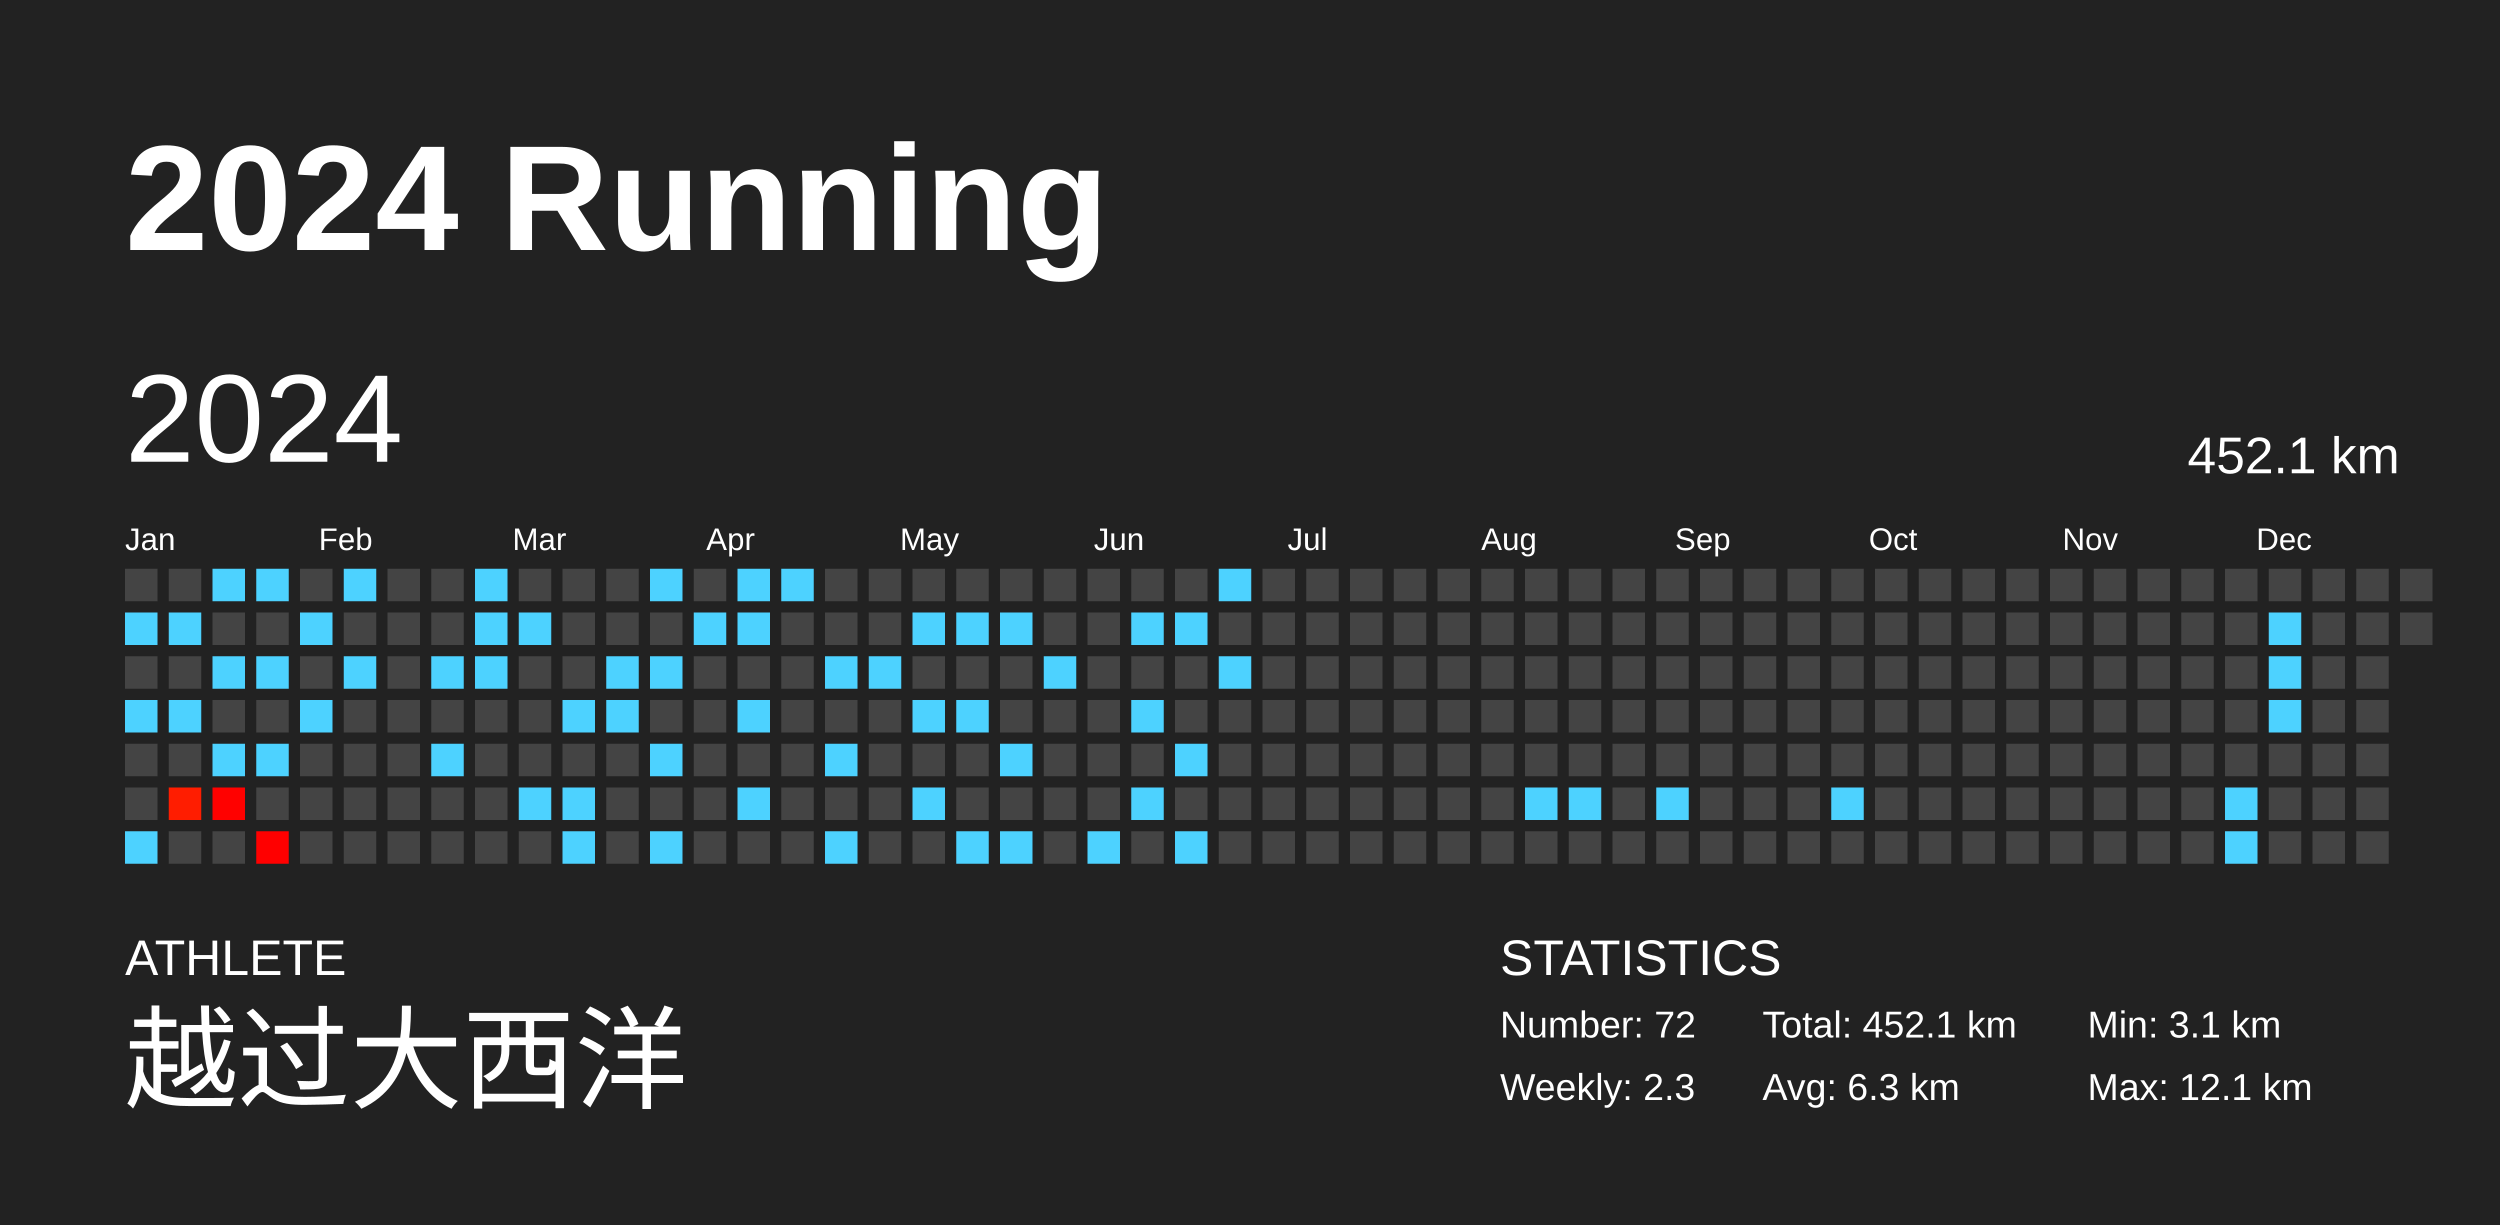
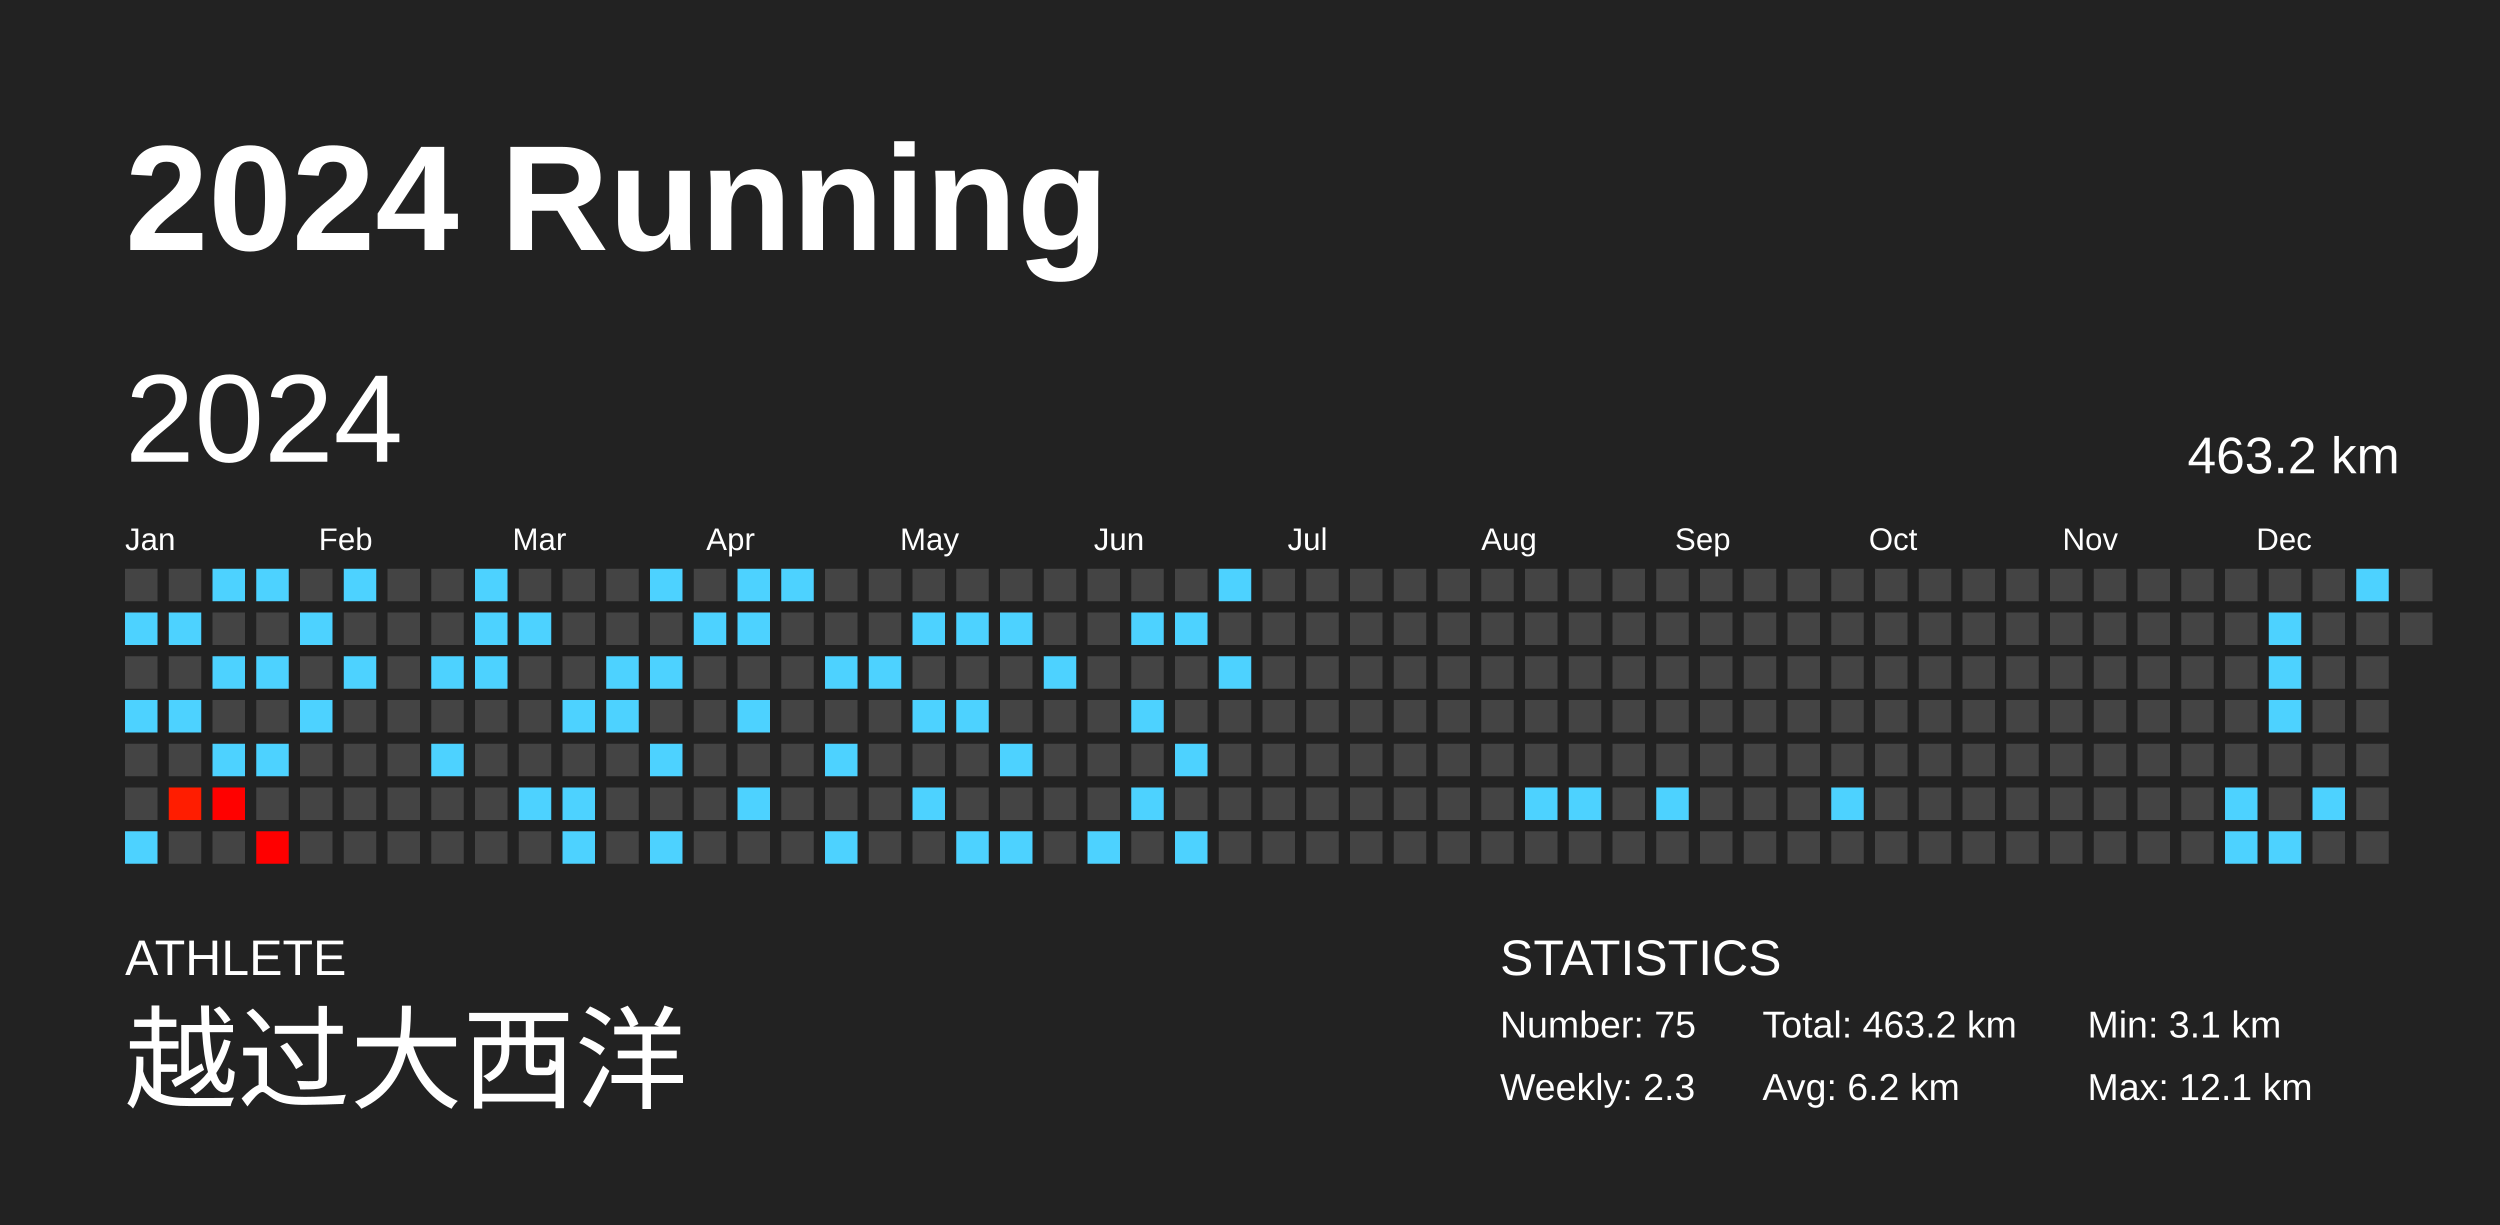
<svg xmlns="http://www.w3.org/2000/svg" baseProfile="full" height="98mm" version="1.1" viewBox="0,0,200,98" width="200mm">
  <defs />
  <rect fill="#222222" height="98" width="200" x="0" y="0" />
  <text fill="#FFFFFF" style="font-size:12px; font-family:Arial; font-weight:bold;" x="10" y="20">2024 Running</text>
  <text fill="#FFFFFF" style="font-size:4px; font-family:Arial" x="10" y="78">ATHLETE</text>
  <text fill="#FFFFFF" style="font-size:9px; font-family:Arial" x="10" y="88">越过大西洋</text>
  <text fill="#FFFFFF" style="font-size:4px; font-family:Arial" x="120" y="78">STATISTICS</text>
-   <text fill="#FFFFFF" style="font-size:3px; font-family:Arial" x="120" y="83">Number: 72</text>
+   <text fill="#FFFFFF" style="font-size:3px; font-family:Arial" x="120" y="83">Number: 75</text>
  <text fill="#FFFFFF" style="font-size:3px; font-family:Arial" x="120" y="88">Weekly: 2.3</text>
-   <text fill="#FFFFFF" style="font-size:3px; font-family:Arial" x="141" y="83">Total: 452.1 km</text>
-   <text fill="#FFFFFF" style="font-size:3px; font-family:Arial" x="141" y="88">Avg: 6.3 km</text>
+   <text fill="#FFFFFF" style="font-size:3px; font-family:Arial" x="141" y="83">Total: 463.2 km</text>
+   <text fill="#FFFFFF" style="font-size:3px; font-family:Arial" x="141" y="88">Avg: 6.2 km</text>
  <text fill="#FFFFFF" style="font-size:3px; font-family:Arial" x="167" y="83">Min: 3.1 km</text>
  <text fill="#FFFFFF" style="font-size:3px; font-family:Arial" x="167" y="88">Max: 12.1 km</text>
  <text dominant-baseline="hanging" fill="#FFFFFF" style="font-size:10.0px; font-family:Arial;" x="10" y="30">2024</text>
-   <text dominant-baseline="hanging" fill="#FFFFFF" style="font-size:4.125px; font-family:Arial;" x="175" y="35">452.1 km</text>
+   <text dominant-baseline="hanging" fill="#FFFFFF" style="font-size:4.125px; font-family:Arial;" x="175" y="35">463.2 km</text>
  <text fill="#FFFFFF" style="font-size:2.5px; font-family:Arial" x="10.0" y="44">Jan</text>
  <text fill="#FFFFFF" style="font-size:2.5px; font-family:Arial" x="25.5" y="44">Feb</text>
  <text fill="#FFFFFF" style="font-size:2.5px; font-family:Arial" x="41.0" y="44">Mar</text>
  <text fill="#FFFFFF" style="font-size:2.5px; font-family:Arial" x="56.5" y="44">Apr</text>
  <text fill="#FFFFFF" style="font-size:2.5px; font-family:Arial" x="72.0" y="44">May</text>
  <text fill="#FFFFFF" style="font-size:2.5px; font-family:Arial" x="87.5" y="44">Jun</text>
  <text fill="#FFFFFF" style="font-size:2.5px; font-family:Arial" x="103.0" y="44">Jul</text>
  <text fill="#FFFFFF" style="font-size:2.5px; font-family:Arial" x="118.5" y="44">Aug</text>
  <text fill="#FFFFFF" style="font-size:2.5px; font-family:Arial" x="134.0" y="44">Sep</text>
  <text fill="#FFFFFF" style="font-size:2.5px; font-family:Arial" x="149.5" y="44">Oct</text>
  <text fill="#FFFFFF" style="font-size:2.5px; font-family:Arial" x="165.0" y="44">Nov</text>
  <text fill="#FFFFFF" style="font-size:2.5px; font-family:Arial" x="180.5" y="44">Dec</text>
  <rect fill="#444444" height="2.6" width="2.6" x="10.0" y="45.5" />
  <rect fill="#4dd2ff" height="2.6" width="2.6" x="10.0" y="49.0" />
  <rect fill="#444444" height="2.6" width="2.6" x="10.0" y="52.5" />
  <rect fill="#4dd2ff" height="2.6" width="2.6" x="10.0" y="56.0" />
  <rect fill="#444444" height="2.6" width="2.6" x="10.0" y="59.5" />
  <rect fill="#444444" height="2.6" width="2.6" x="10.0" y="63.0" />
  <rect fill="#4dd2ff" height="2.6" width="2.6" x="10.0" y="66.5" />
  <rect fill="#444444" height="2.6" width="2.6" x="13.5" y="45.5" />
  <rect fill="#4dd2ff" height="2.6" width="2.6" x="13.5" y="49.0" />
  <rect fill="#444444" height="2.6" width="2.6" x="13.5" y="52.5" />
  <rect fill="#4dd2ff" height="2.6" width="2.6" x="13.5" y="56.0" />
  <rect fill="#444444" height="2.6" width="2.6" x="13.5" y="59.5" />
  <rect fill="#ff1d00" height="2.6" width="2.6" x="13.5" y="63.0" />
  <rect fill="#444444" height="2.6" width="2.6" x="13.5" y="66.5" />
  <rect fill="#4dd2ff" height="2.6" width="2.6" x="17.0" y="45.5" />
  <rect fill="#444444" height="2.6" width="2.6" x="17.0" y="49.0" />
  <rect fill="#4dd2ff" height="2.6" width="2.6" x="17.0" y="52.5" />
  <rect fill="#444444" height="2.6" width="2.6" x="17.0" y="56.0" />
  <rect fill="#4dd2ff" height="2.6" width="2.6" x="17.0" y="59.5" />
  <rect fill="#ff0100" height="2.6" width="2.6" x="17.0" y="63.0" />
  <rect fill="#444444" height="2.6" width="2.6" x="17.0" y="66.5" />
  <rect fill="#4dd2ff" height="2.6" width="2.6" x="20.5" y="45.5" />
  <rect fill="#444444" height="2.6" width="2.6" x="20.5" y="49.0" />
  <rect fill="#4dd2ff" height="2.6" width="2.6" x="20.5" y="52.5" />
  <rect fill="#444444" height="2.6" width="2.6" x="20.5" y="56.0" />
  <rect fill="#4dd2ff" height="2.6" width="2.6" x="20.5" y="59.5" />
  <rect fill="#444444" height="2.6" width="2.6" x="20.5" y="63.0" />
  <rect fill="#ff0000" height="2.6" width="2.6" x="20.5" y="66.5" />
  <rect fill="#444444" height="2.6" width="2.6" x="24.0" y="45.5" />
  <rect fill="#4dd2ff" height="2.6" width="2.6" x="24.0" y="49.0" />
  <rect fill="#444444" height="2.6" width="2.6" x="24.0" y="52.5" />
  <rect fill="#4dd2ff" height="2.6" width="2.6" x="24.0" y="56.0" />
  <rect fill="#444444" height="2.6" width="2.6" x="24.0" y="59.5" />
  <rect fill="#444444" height="2.6" width="2.6" x="24.0" y="63.0" />
  <rect fill="#444444" height="2.6" width="2.6" x="24.0" y="66.5" />
  <rect fill="#4dd2ff" height="2.6" width="2.6" x="27.5" y="45.5" />
  <rect fill="#444444" height="2.6" width="2.6" x="27.5" y="49.0" />
  <rect fill="#4dd2ff" height="2.6" width="2.6" x="27.5" y="52.5" />
  <rect fill="#444444" height="2.6" width="2.6" x="27.5" y="56.0" />
  <rect fill="#444444" height="2.6" width="2.6" x="27.5" y="59.5" />
  <rect fill="#444444" height="2.6" width="2.6" x="27.5" y="63.0" />
  <rect fill="#444444" height="2.6" width="2.6" x="27.5" y="66.5" />
  <rect fill="#444444" height="2.6" width="2.6" x="31.0" y="45.5" />
  <rect fill="#444444" height="2.6" width="2.6" x="31.0" y="49.0" />
  <rect fill="#444444" height="2.6" width="2.6" x="31.0" y="52.5" />
  <rect fill="#444444" height="2.6" width="2.6" x="31.0" y="56.0" />
  <rect fill="#444444" height="2.6" width="2.6" x="31.0" y="59.5" />
  <rect fill="#444444" height="2.6" width="2.6" x="31.0" y="63.0" />
  <rect fill="#444444" height="2.6" width="2.6" x="31.0" y="66.5" />
  <rect fill="#444444" height="2.6" width="2.6" x="34.5" y="45.5" />
  <rect fill="#444444" height="2.6" width="2.6" x="34.5" y="49.0" />
  <rect fill="#4dd2ff" height="2.6" width="2.6" x="34.5" y="52.5" />
  <rect fill="#444444" height="2.6" width="2.6" x="34.5" y="56.0" />
  <rect fill="#4dd2ff" height="2.6" width="2.6" x="34.5" y="59.5" />
  <rect fill="#444444" height="2.6" width="2.6" x="34.5" y="63.0" />
  <rect fill="#444444" height="2.6" width="2.6" x="34.5" y="66.5" />
  <rect fill="#4dd2ff" height="2.6" width="2.6" x="38.0" y="45.5" />
  <rect fill="#4dd2ff" height="2.6" width="2.6" x="38.0" y="49.0" />
  <rect fill="#4dd2ff" height="2.6" width="2.6" x="38.0" y="52.5" />
  <rect fill="#444444" height="2.6" width="2.6" x="38.0" y="56.0" />
  <rect fill="#444444" height="2.6" width="2.6" x="38.0" y="59.5" />
  <rect fill="#444444" height="2.6" width="2.6" x="38.0" y="63.0" />
  <rect fill="#444444" height="2.6" width="2.6" x="38.0" y="66.5" />
  <rect fill="#444444" height="2.6" width="2.6" x="41.5" y="45.5" />
  <rect fill="#4dd2ff" height="2.6" width="2.6" x="41.5" y="49.0" />
  <rect fill="#444444" height="2.6" width="2.6" x="41.5" y="52.5" />
  <rect fill="#444444" height="2.6" width="2.6" x="41.5" y="56.0" />
  <rect fill="#444444" height="2.6" width="2.6" x="41.5" y="59.5" />
  <rect fill="#4dd2ff" height="2.6" width="2.6" x="41.5" y="63.0" />
  <rect fill="#444444" height="2.6" width="2.6" x="41.5" y="66.5" />
  <rect fill="#444444" height="2.6" width="2.6" x="45.0" y="45.5" />
  <rect fill="#444444" height="2.6" width="2.6" x="45.0" y="49.0" />
  <rect fill="#444444" height="2.6" width="2.6" x="45.0" y="52.5" />
  <rect fill="#4dd2ff" height="2.6" width="2.6" x="45.0" y="56.0" />
  <rect fill="#444444" height="2.6" width="2.6" x="45.0" y="59.5" />
  <rect fill="#4dd2ff" height="2.6" width="2.6" x="45.0" y="63.0" />
  <rect fill="#4dd2ff" height="2.6" width="2.6" x="45.0" y="66.5" />
  <rect fill="#444444" height="2.6" width="2.6" x="48.5" y="45.5" />
  <rect fill="#444444" height="2.6" width="2.6" x="48.5" y="49.0" />
  <rect fill="#4dd2ff" height="2.6" width="2.6" x="48.5" y="52.5" />
  <rect fill="#4dd2ff" height="2.6" width="2.6" x="48.5" y="56.0" />
  <rect fill="#444444" height="2.6" width="2.6" x="48.5" y="59.5" />
  <rect fill="#444444" height="2.6" width="2.6" x="48.5" y="63.0" />
  <rect fill="#444444" height="2.6" width="2.6" x="48.5" y="66.5" />
  <rect fill="#4dd2ff" height="2.6" width="2.6" x="52.0" y="45.5" />
  <rect fill="#444444" height="2.6" width="2.6" x="52.0" y="49.0" />
  <rect fill="#4dd2ff" height="2.6" width="2.6" x="52.0" y="52.5" />
  <rect fill="#444444" height="2.6" width="2.6" x="52.0" y="56.0" />
  <rect fill="#4dd2ff" height="2.6" width="2.6" x="52.0" y="59.5" />
  <rect fill="#444444" height="2.6" width="2.6" x="52.0" y="63.0" />
  <rect fill="#4dd2ff" height="2.6" width="2.6" x="52.0" y="66.5" />
  <rect fill="#444444" height="2.6" width="2.6" x="55.5" y="45.5" />
  <rect fill="#4dd2ff" height="2.6" width="2.6" x="55.5" y="49.0" />
  <rect fill="#444444" height="2.6" width="2.6" x="55.5" y="52.5" />
  <rect fill="#444444" height="2.6" width="2.6" x="55.5" y="56.0" />
  <rect fill="#444444" height="2.6" width="2.6" x="55.5" y="59.5" />
  <rect fill="#444444" height="2.6" width="2.6" x="55.5" y="63.0" />
  <rect fill="#444444" height="2.6" width="2.6" x="55.5" y="66.5" />
  <rect fill="#4dd2ff" height="2.6" width="2.6" x="59.0" y="45.5" />
  <rect fill="#4dd2ff" height="2.6" width="2.6" x="59.0" y="49.0" />
  <rect fill="#444444" height="2.6" width="2.6" x="59.0" y="52.5" />
  <rect fill="#4dd2ff" height="2.6" width="2.6" x="59.0" y="56.0" />
  <rect fill="#444444" height="2.6" width="2.6" x="59.0" y="59.5" />
  <rect fill="#4dd2ff" height="2.6" width="2.6" x="59.0" y="63.0" />
  <rect fill="#444444" height="2.6" width="2.6" x="59.0" y="66.5" />
  <rect fill="#4dd2ff" height="2.6" width="2.6" x="62.5" y="45.5" />
  <rect fill="#444444" height="2.6" width="2.6" x="62.5" y="49.0" />
  <rect fill="#444444" height="2.6" width="2.6" x="62.5" y="52.5" />
  <rect fill="#444444" height="2.6" width="2.6" x="62.5" y="56.0" />
  <rect fill="#444444" height="2.6" width="2.6" x="62.5" y="59.5" />
  <rect fill="#444444" height="2.6" width="2.6" x="62.5" y="63.0" />
  <rect fill="#444444" height="2.6" width="2.6" x="62.5" y="66.5" />
  <rect fill="#444444" height="2.6" width="2.6" x="66.0" y="45.5" />
  <rect fill="#444444" height="2.6" width="2.6" x="66.0" y="49.0" />
  <rect fill="#4dd2ff" height="2.6" width="2.6" x="66.0" y="52.5" />
  <rect fill="#444444" height="2.6" width="2.6" x="66.0" y="56.0" />
  <rect fill="#4dd2ff" height="2.6" width="2.6" x="66.0" y="59.5" />
  <rect fill="#444444" height="2.6" width="2.6" x="66.0" y="63.0" />
  <rect fill="#4dd2ff" height="2.6" width="2.6" x="66.0" y="66.5" />
  <rect fill="#444444" height="2.6" width="2.6" x="69.5" y="45.5" />
  <rect fill="#444444" height="2.6" width="2.6" x="69.5" y="49.0" />
  <rect fill="#4dd2ff" height="2.6" width="2.6" x="69.5" y="52.5" />
  <rect fill="#444444" height="2.6" width="2.6" x="69.5" y="56.0" />
  <rect fill="#444444" height="2.6" width="2.6" x="69.5" y="59.5" />
  <rect fill="#444444" height="2.6" width="2.6" x="69.5" y="63.0" />
  <rect fill="#444444" height="2.6" width="2.6" x="69.5" y="66.5" />
  <rect fill="#444444" height="2.6" width="2.6" x="73.0" y="45.5" />
  <rect fill="#4dd2ff" height="2.6" width="2.6" x="73.0" y="49.0" />
  <rect fill="#444444" height="2.6" width="2.6" x="73.0" y="52.5" />
  <rect fill="#4dd2ff" height="2.6" width="2.6" x="73.0" y="56.0" />
  <rect fill="#444444" height="2.6" width="2.6" x="73.0" y="59.5" />
  <rect fill="#4dd2ff" height="2.6" width="2.6" x="73.0" y="63.0" />
  <rect fill="#444444" height="2.6" width="2.6" x="73.0" y="66.5" />
  <rect fill="#444444" height="2.6" width="2.6" x="76.5" y="45.5" />
  <rect fill="#4dd2ff" height="2.6" width="2.6" x="76.5" y="49.0" />
  <rect fill="#444444" height="2.6" width="2.6" x="76.5" y="52.5" />
  <rect fill="#4dd2ff" height="2.6" width="2.6" x="76.5" y="56.0" />
  <rect fill="#444444" height="2.6" width="2.6" x="76.5" y="59.5" />
  <rect fill="#444444" height="2.6" width="2.6" x="76.5" y="63.0" />
  <rect fill="#4dd2ff" height="2.6" width="2.6" x="76.5" y="66.5" />
  <rect fill="#444444" height="2.6" width="2.6" x="80.0" y="45.5" />
  <rect fill="#4dd2ff" height="2.6" width="2.6" x="80.0" y="49.0" />
  <rect fill="#444444" height="2.6" width="2.6" x="80.0" y="52.5" />
  <rect fill="#444444" height="2.6" width="2.6" x="80.0" y="56.0" />
  <rect fill="#4dd2ff" height="2.6" width="2.6" x="80.0" y="59.5" />
  <rect fill="#444444" height="2.6" width="2.6" x="80.0" y="63.0" />
  <rect fill="#4dd2ff" height="2.6" width="2.6" x="80.0" y="66.5" />
  <rect fill="#444444" height="2.6" width="2.6" x="83.5" y="45.5" />
  <rect fill="#444444" height="2.6" width="2.6" x="83.5" y="49.0" />
  <rect fill="#4dd2ff" height="2.6" width="2.6" x="83.5" y="52.5" />
  <rect fill="#444444" height="2.6" width="2.6" x="83.5" y="56.0" />
  <rect fill="#444444" height="2.6" width="2.6" x="83.5" y="59.5" />
  <rect fill="#444444" height="2.6" width="2.6" x="83.5" y="63.0" />
  <rect fill="#444444" height="2.6" width="2.6" x="83.5" y="66.5" />
  <rect fill="#444444" height="2.6" width="2.6" x="87.0" y="45.5" />
  <rect fill="#444444" height="2.6" width="2.6" x="87.0" y="49.0" />
  <rect fill="#444444" height="2.6" width="2.6" x="87.0" y="52.5" />
  <rect fill="#444444" height="2.6" width="2.6" x="87.0" y="56.0" />
  <rect fill="#444444" height="2.6" width="2.6" x="87.0" y="59.5" />
  <rect fill="#444444" height="2.6" width="2.6" x="87.0" y="63.0" />
  <rect fill="#4dd2ff" height="2.6" width="2.6" x="87.0" y="66.5" />
  <rect fill="#444444" height="2.6" width="2.6" x="90.5" y="45.5" />
  <rect fill="#4dd2ff" height="2.6" width="2.6" x="90.5" y="49.0" />
  <rect fill="#444444" height="2.6" width="2.6" x="90.5" y="52.5" />
  <rect fill="#4dd2ff" height="2.6" width="2.6" x="90.5" y="56.0" />
  <rect fill="#444444" height="2.6" width="2.6" x="90.5" y="59.5" />
  <rect fill="#4dd2ff" height="2.6" width="2.6" x="90.5" y="63.0" />
  <rect fill="#444444" height="2.6" width="2.6" x="90.5" y="66.5" />
  <rect fill="#444444" height="2.6" width="2.6" x="94.0" y="45.5" />
  <rect fill="#4dd2ff" height="2.6" width="2.6" x="94.0" y="49.0" />
  <rect fill="#444444" height="2.6" width="2.6" x="94.0" y="52.5" />
  <rect fill="#444444" height="2.6" width="2.6" x="94.0" y="56.0" />
  <rect fill="#4dd2ff" height="2.6" width="2.6" x="94.0" y="59.5" />
  <rect fill="#444444" height="2.6" width="2.6" x="94.0" y="63.0" />
  <rect fill="#4dd2ff" height="2.6" width="2.6" x="94.0" y="66.5" />
  <rect fill="#4dd2ff" height="2.6" width="2.6" x="97.5" y="45.5" />
  <rect fill="#444444" height="2.6" width="2.6" x="97.5" y="49.0" />
  <rect fill="#4dd2ff" height="2.6" width="2.6" x="97.5" y="52.5" />
  <rect fill="#444444" height="2.6" width="2.6" x="97.5" y="56.0" />
  <rect fill="#444444" height="2.6" width="2.6" x="97.5" y="59.5" />
  <rect fill="#444444" height="2.6" width="2.6" x="97.5" y="63.0" />
  <rect fill="#444444" height="2.6" width="2.6" x="97.5" y="66.5" />
  <rect fill="#444444" height="2.6" width="2.6" x="101.0" y="45.5" />
  <rect fill="#444444" height="2.6" width="2.6" x="101.0" y="49.0" />
  <rect fill="#444444" height="2.6" width="2.6" x="101.0" y="52.5" />
  <rect fill="#444444" height="2.6" width="2.6" x="101.0" y="56.0" />
  <rect fill="#444444" height="2.6" width="2.6" x="101.0" y="59.5" />
  <rect fill="#444444" height="2.6" width="2.6" x="101.0" y="63.0" />
  <rect fill="#444444" height="2.6" width="2.6" x="101.0" y="66.5" />
  <rect fill="#444444" height="2.6" width="2.6" x="104.5" y="45.5" />
  <rect fill="#444444" height="2.6" width="2.6" x="104.5" y="49.0" />
  <rect fill="#444444" height="2.6" width="2.6" x="104.5" y="52.5" />
  <rect fill="#444444" height="2.6" width="2.6" x="104.5" y="56.0" />
  <rect fill="#444444" height="2.6" width="2.6" x="104.5" y="59.5" />
  <rect fill="#444444" height="2.6" width="2.6" x="104.5" y="63.0" />
  <rect fill="#444444" height="2.6" width="2.6" x="104.5" y="66.5" />
  <rect fill="#444444" height="2.6" width="2.6" x="108.0" y="45.5" />
  <rect fill="#444444" height="2.6" width="2.6" x="108.0" y="49.0" />
  <rect fill="#444444" height="2.6" width="2.6" x="108.0" y="52.5" />
  <rect fill="#444444" height="2.6" width="2.6" x="108.0" y="56.0" />
  <rect fill="#444444" height="2.6" width="2.6" x="108.0" y="59.5" />
  <rect fill="#444444" height="2.6" width="2.6" x="108.0" y="63.0" />
  <rect fill="#444444" height="2.6" width="2.6" x="108.0" y="66.5" />
  <rect fill="#444444" height="2.6" width="2.6" x="111.5" y="45.5" />
  <rect fill="#444444" height="2.6" width="2.6" x="111.5" y="49.0" />
  <rect fill="#444444" height="2.6" width="2.6" x="111.5" y="52.5" />
  <rect fill="#444444" height="2.6" width="2.6" x="111.5" y="56.0" />
  <rect fill="#444444" height="2.6" width="2.6" x="111.5" y="59.5" />
  <rect fill="#444444" height="2.6" width="2.6" x="111.5" y="63.0" />
  <rect fill="#444444" height="2.6" width="2.6" x="111.5" y="66.5" />
  <rect fill="#444444" height="2.6" width="2.6" x="115.0" y="45.5" />
  <rect fill="#444444" height="2.6" width="2.6" x="115.0" y="49.0" />
  <rect fill="#444444" height="2.6" width="2.6" x="115.0" y="52.5" />
  <rect fill="#444444" height="2.6" width="2.6" x="115.0" y="56.0" />
  <rect fill="#444444" height="2.6" width="2.6" x="115.0" y="59.5" />
  <rect fill="#444444" height="2.6" width="2.6" x="115.0" y="63.0" />
  <rect fill="#444444" height="2.6" width="2.6" x="115.0" y="66.5" />
  <rect fill="#444444" height="2.6" width="2.6" x="118.5" y="45.5" />
  <rect fill="#444444" height="2.6" width="2.6" x="118.5" y="49.0" />
  <rect fill="#444444" height="2.6" width="2.6" x="118.5" y="52.5" />
  <rect fill="#444444" height="2.6" width="2.6" x="118.5" y="56.0" />
  <rect fill="#444444" height="2.6" width="2.6" x="118.5" y="59.5" />
  <rect fill="#444444" height="2.6" width="2.6" x="118.5" y="63.0" />
  <rect fill="#444444" height="2.6" width="2.6" x="118.5" y="66.5" />
  <rect fill="#444444" height="2.6" width="2.6" x="122.0" y="45.5" />
  <rect fill="#444444" height="2.6" width="2.6" x="122.0" y="49.0" />
  <rect fill="#444444" height="2.6" width="2.6" x="122.0" y="52.5" />
  <rect fill="#444444" height="2.6" width="2.6" x="122.0" y="56.0" />
  <rect fill="#444444" height="2.6" width="2.6" x="122.0" y="59.5" />
  <rect fill="#4dd2ff" height="2.6" width="2.6" x="122.0" y="63.0" />
  <rect fill="#444444" height="2.6" width="2.6" x="122.0" y="66.5" />
  <rect fill="#444444" height="2.6" width="2.6" x="125.5" y="45.5" />
  <rect fill="#444444" height="2.6" width="2.6" x="125.5" y="49.0" />
  <rect fill="#444444" height="2.6" width="2.6" x="125.5" y="52.5" />
  <rect fill="#444444" height="2.6" width="2.6" x="125.5" y="56.0" />
  <rect fill="#444444" height="2.6" width="2.6" x="125.5" y="59.5" />
  <rect fill="#4dd2ff" height="2.6" width="2.6" x="125.5" y="63.0" />
  <rect fill="#444444" height="2.6" width="2.6" x="125.5" y="66.5" />
  <rect fill="#444444" height="2.6" width="2.6" x="129.0" y="45.5" />
  <rect fill="#444444" height="2.6" width="2.6" x="129.0" y="49.0" />
  <rect fill="#444444" height="2.6" width="2.6" x="129.0" y="52.5" />
  <rect fill="#444444" height="2.6" width="2.6" x="129.0" y="56.0" />
  <rect fill="#444444" height="2.6" width="2.6" x="129.0" y="59.5" />
  <rect fill="#444444" height="2.6" width="2.6" x="129.0" y="63.0" />
  <rect fill="#444444" height="2.6" width="2.6" x="129.0" y="66.5" />
  <rect fill="#444444" height="2.6" width="2.6" x="132.5" y="45.5" />
  <rect fill="#444444" height="2.6" width="2.6" x="132.5" y="49.0" />
  <rect fill="#444444" height="2.6" width="2.6" x="132.5" y="52.5" />
  <rect fill="#444444" height="2.6" width="2.6" x="132.5" y="56.0" />
  <rect fill="#444444" height="2.6" width="2.6" x="132.5" y="59.5" />
  <rect fill="#4dd2ff" height="2.6" width="2.6" x="132.5" y="63.0" />
  <rect fill="#444444" height="2.6" width="2.6" x="132.5" y="66.5" />
  <rect fill="#444444" height="2.6" width="2.6" x="136.0" y="45.5" />
  <rect fill="#444444" height="2.6" width="2.6" x="136.0" y="49.0" />
  <rect fill="#444444" height="2.6" width="2.6" x="136.0" y="52.5" />
  <rect fill="#444444" height="2.6" width="2.6" x="136.0" y="56.0" />
  <rect fill="#444444" height="2.6" width="2.6" x="136.0" y="59.5" />
  <rect fill="#444444" height="2.6" width="2.6" x="136.0" y="63.0" />
  <rect fill="#444444" height="2.6" width="2.6" x="136.0" y="66.5" />
  <rect fill="#444444" height="2.6" width="2.6" x="139.5" y="45.5" />
  <rect fill="#444444" height="2.6" width="2.6" x="139.5" y="49.0" />
  <rect fill="#444444" height="2.6" width="2.6" x="139.5" y="52.5" />
  <rect fill="#444444" height="2.6" width="2.6" x="139.5" y="56.0" />
  <rect fill="#444444" height="2.6" width="2.6" x="139.5" y="59.5" />
  <rect fill="#444444" height="2.6" width="2.6" x="139.5" y="63.0" />
  <rect fill="#444444" height="2.6" width="2.6" x="139.5" y="66.5" />
  <rect fill="#444444" height="2.6" width="2.6" x="143.0" y="45.5" />
  <rect fill="#444444" height="2.6" width="2.6" x="143.0" y="49.0" />
  <rect fill="#444444" height="2.6" width="2.6" x="143.0" y="52.5" />
  <rect fill="#444444" height="2.6" width="2.6" x="143.0" y="56.0" />
  <rect fill="#444444" height="2.6" width="2.6" x="143.0" y="59.5" />
  <rect fill="#444444" height="2.6" width="2.6" x="143.0" y="63.0" />
  <rect fill="#444444" height="2.6" width="2.6" x="143.0" y="66.5" />
  <rect fill="#444444" height="2.6" width="2.6" x="146.5" y="45.5" />
  <rect fill="#444444" height="2.6" width="2.6" x="146.5" y="49.0" />
  <rect fill="#444444" height="2.6" width="2.6" x="146.5" y="52.5" />
  <rect fill="#444444" height="2.6" width="2.6" x="146.5" y="56.0" />
  <rect fill="#444444" height="2.6" width="2.6" x="146.5" y="59.5" />
  <rect fill="#4dd2ff" height="2.6" width="2.6" x="146.5" y="63.0" />
  <rect fill="#444444" height="2.6" width="2.6" x="146.5" y="66.5" />
  <rect fill="#444444" height="2.6" width="2.6" x="150.0" y="45.5" />
  <rect fill="#444444" height="2.6" width="2.6" x="150.0" y="49.0" />
  <rect fill="#444444" height="2.6" width="2.6" x="150.0" y="52.5" />
  <rect fill="#444444" height="2.6" width="2.6" x="150.0" y="56.0" />
  <rect fill="#444444" height="2.6" width="2.6" x="150.0" y="59.5" />
  <rect fill="#444444" height="2.6" width="2.6" x="150.0" y="63.0" />
  <rect fill="#444444" height="2.6" width="2.6" x="150.0" y="66.5" />
  <rect fill="#444444" height="2.6" width="2.6" x="153.5" y="45.5" />
  <rect fill="#444444" height="2.6" width="2.6" x="153.5" y="49.0" />
  <rect fill="#444444" height="2.6" width="2.6" x="153.5" y="52.5" />
  <rect fill="#444444" height="2.6" width="2.6" x="153.5" y="56.0" />
  <rect fill="#444444" height="2.6" width="2.6" x="153.5" y="59.5" />
  <rect fill="#444444" height="2.6" width="2.6" x="153.5" y="63.0" />
  <rect fill="#444444" height="2.6" width="2.6" x="153.5" y="66.5" />
  <rect fill="#444444" height="2.6" width="2.6" x="157.0" y="45.5" />
  <rect fill="#444444" height="2.6" width="2.6" x="157.0" y="49.0" />
  <rect fill="#444444" height="2.6" width="2.6" x="157.0" y="52.5" />
  <rect fill="#444444" height="2.6" width="2.6" x="157.0" y="56.0" />
  <rect fill="#444444" height="2.6" width="2.6" x="157.0" y="59.5" />
  <rect fill="#444444" height="2.6" width="2.6" x="157.0" y="63.0" />
  <rect fill="#444444" height="2.6" width="2.6" x="157.0" y="66.5" />
  <rect fill="#444444" height="2.6" width="2.6" x="160.5" y="45.5" />
  <rect fill="#444444" height="2.6" width="2.6" x="160.5" y="49.0" />
  <rect fill="#444444" height="2.6" width="2.6" x="160.5" y="52.5" />
  <rect fill="#444444" height="2.6" width="2.6" x="160.5" y="56.0" />
  <rect fill="#444444" height="2.6" width="2.6" x="160.5" y="59.5" />
  <rect fill="#444444" height="2.6" width="2.6" x="160.5" y="63.0" />
  <rect fill="#444444" height="2.6" width="2.6" x="160.5" y="66.5" />
  <rect fill="#444444" height="2.6" width="2.6" x="164.0" y="45.5" />
  <rect fill="#444444" height="2.6" width="2.6" x="164.0" y="49.0" />
  <rect fill="#444444" height="2.6" width="2.6" x="164.0" y="52.5" />
  <rect fill="#444444" height="2.6" width="2.6" x="164.0" y="56.0" />
  <rect fill="#444444" height="2.6" width="2.6" x="164.0" y="59.5" />
  <rect fill="#444444" height="2.6" width="2.6" x="164.0" y="63.0" />
  <rect fill="#444444" height="2.6" width="2.6" x="164.0" y="66.5" />
  <rect fill="#444444" height="2.6" width="2.6" x="167.5" y="45.5" />
  <rect fill="#444444" height="2.6" width="2.6" x="167.5" y="49.0" />
  <rect fill="#444444" height="2.6" width="2.6" x="167.5" y="52.5" />
  <rect fill="#444444" height="2.6" width="2.6" x="167.5" y="56.0" />
  <rect fill="#444444" height="2.6" width="2.6" x="167.5" y="59.5" />
  <rect fill="#444444" height="2.6" width="2.6" x="167.5" y="63.0" />
  <rect fill="#444444" height="2.6" width="2.6" x="167.5" y="66.5" />
  <rect fill="#444444" height="2.6" width="2.6" x="171.0" y="45.5" />
  <rect fill="#444444" height="2.6" width="2.6" x="171.0" y="49.0" />
  <rect fill="#444444" height="2.6" width="2.6" x="171.0" y="52.5" />
  <rect fill="#444444" height="2.6" width="2.6" x="171.0" y="56.0" />
  <rect fill="#444444" height="2.6" width="2.6" x="171.0" y="59.5" />
  <rect fill="#444444" height="2.6" width="2.6" x="171.0" y="63.0" />
  <rect fill="#444444" height="2.6" width="2.6" x="171.0" y="66.5" />
  <rect fill="#444444" height="2.6" width="2.6" x="174.5" y="45.5" />
  <rect fill="#444444" height="2.6" width="2.6" x="174.5" y="49.0" />
  <rect fill="#444444" height="2.6" width="2.6" x="174.5" y="52.5" />
  <rect fill="#444444" height="2.6" width="2.6" x="174.5" y="56.0" />
  <rect fill="#444444" height="2.6" width="2.6" x="174.5" y="59.5" />
  <rect fill="#444444" height="2.6" width="2.6" x="174.5" y="63.0" />
  <rect fill="#444444" height="2.6" width="2.6" x="174.5" y="66.5" />
  <rect fill="#444444" height="2.6" width="2.6" x="178.0" y="45.5" />
  <rect fill="#444444" height="2.6" width="2.6" x="178.0" y="49.0" />
  <rect fill="#444444" height="2.6" width="2.6" x="178.0" y="52.5" />
  <rect fill="#444444" height="2.6" width="2.6" x="178.0" y="56.0" />
  <rect fill="#444444" height="2.6" width="2.6" x="178.0" y="59.5" />
  <rect fill="#4dd2ff" height="2.6" width="2.6" x="178.0" y="63.0" />
  <rect fill="#4dd2ff" height="2.6" width="2.6" x="178.0" y="66.5" />
  <rect fill="#444444" height="2.6" width="2.6" x="181.5" y="45.5" />
  <rect fill="#4dd2ff" height="2.6" width="2.6" x="181.5" y="49.0" />
  <rect fill="#4dd2ff" height="2.6" width="2.6" x="181.5" y="52.5" />
  <rect fill="#4dd2ff" height="2.6" width="2.6" x="181.5" y="56.0" />
  <rect fill="#444444" height="2.6" width="2.6" x="181.5" y="59.5" />
  <rect fill="#444444" height="2.6" width="2.6" x="181.5" y="63.0" />
-   <rect fill="#444444" height="2.6" width="2.6" x="181.5" y="66.5" />
+   <rect fill="#4dd2ff" height="2.6" width="2.6" x="181.5" y="66.5" />
  <rect fill="#444444" height="2.6" width="2.6" x="185.0" y="45.5" />
  <rect fill="#444444" height="2.6" width="2.6" x="185.0" y="49.0" />
  <rect fill="#444444" height="2.6" width="2.6" x="185.0" y="52.5" />
  <rect fill="#444444" height="2.6" width="2.6" x="185.0" y="56.0" />
  <rect fill="#444444" height="2.6" width="2.6" x="185.0" y="59.5" />
-   <rect fill="#444444" height="2.6" width="2.6" x="185.0" y="63.0" />
+   <rect fill="#4dd2ff" height="2.6" width="2.6" x="185.0" y="63.0" />
  <rect fill="#444444" height="2.6" width="2.6" x="185.0" y="66.5" />
-   <rect fill="#444444" height="2.6" width="2.6" x="188.5" y="45.5" />
+   <rect fill="#4dd2ff" height="2.6" width="2.6" x="188.5" y="45.5" />
  <rect fill="#444444" height="2.6" width="2.6" x="188.5" y="49.0" />
  <rect fill="#444444" height="2.6" width="2.6" x="188.5" y="52.5" />
  <rect fill="#444444" height="2.6" width="2.6" x="188.5" y="56.0" />
  <rect fill="#444444" height="2.6" width="2.6" x="188.5" y="59.5" />
  <rect fill="#444444" height="2.6" width="2.6" x="188.5" y="63.0" />
  <rect fill="#444444" height="2.6" width="2.6" x="188.5" y="66.5" />
  <rect fill="#444444" height="2.6" width="2.6" x="192.0" y="45.5" />
  <rect fill="#444444" height="2.6" width="2.6" x="192.0" y="49.0" />
</svg>
